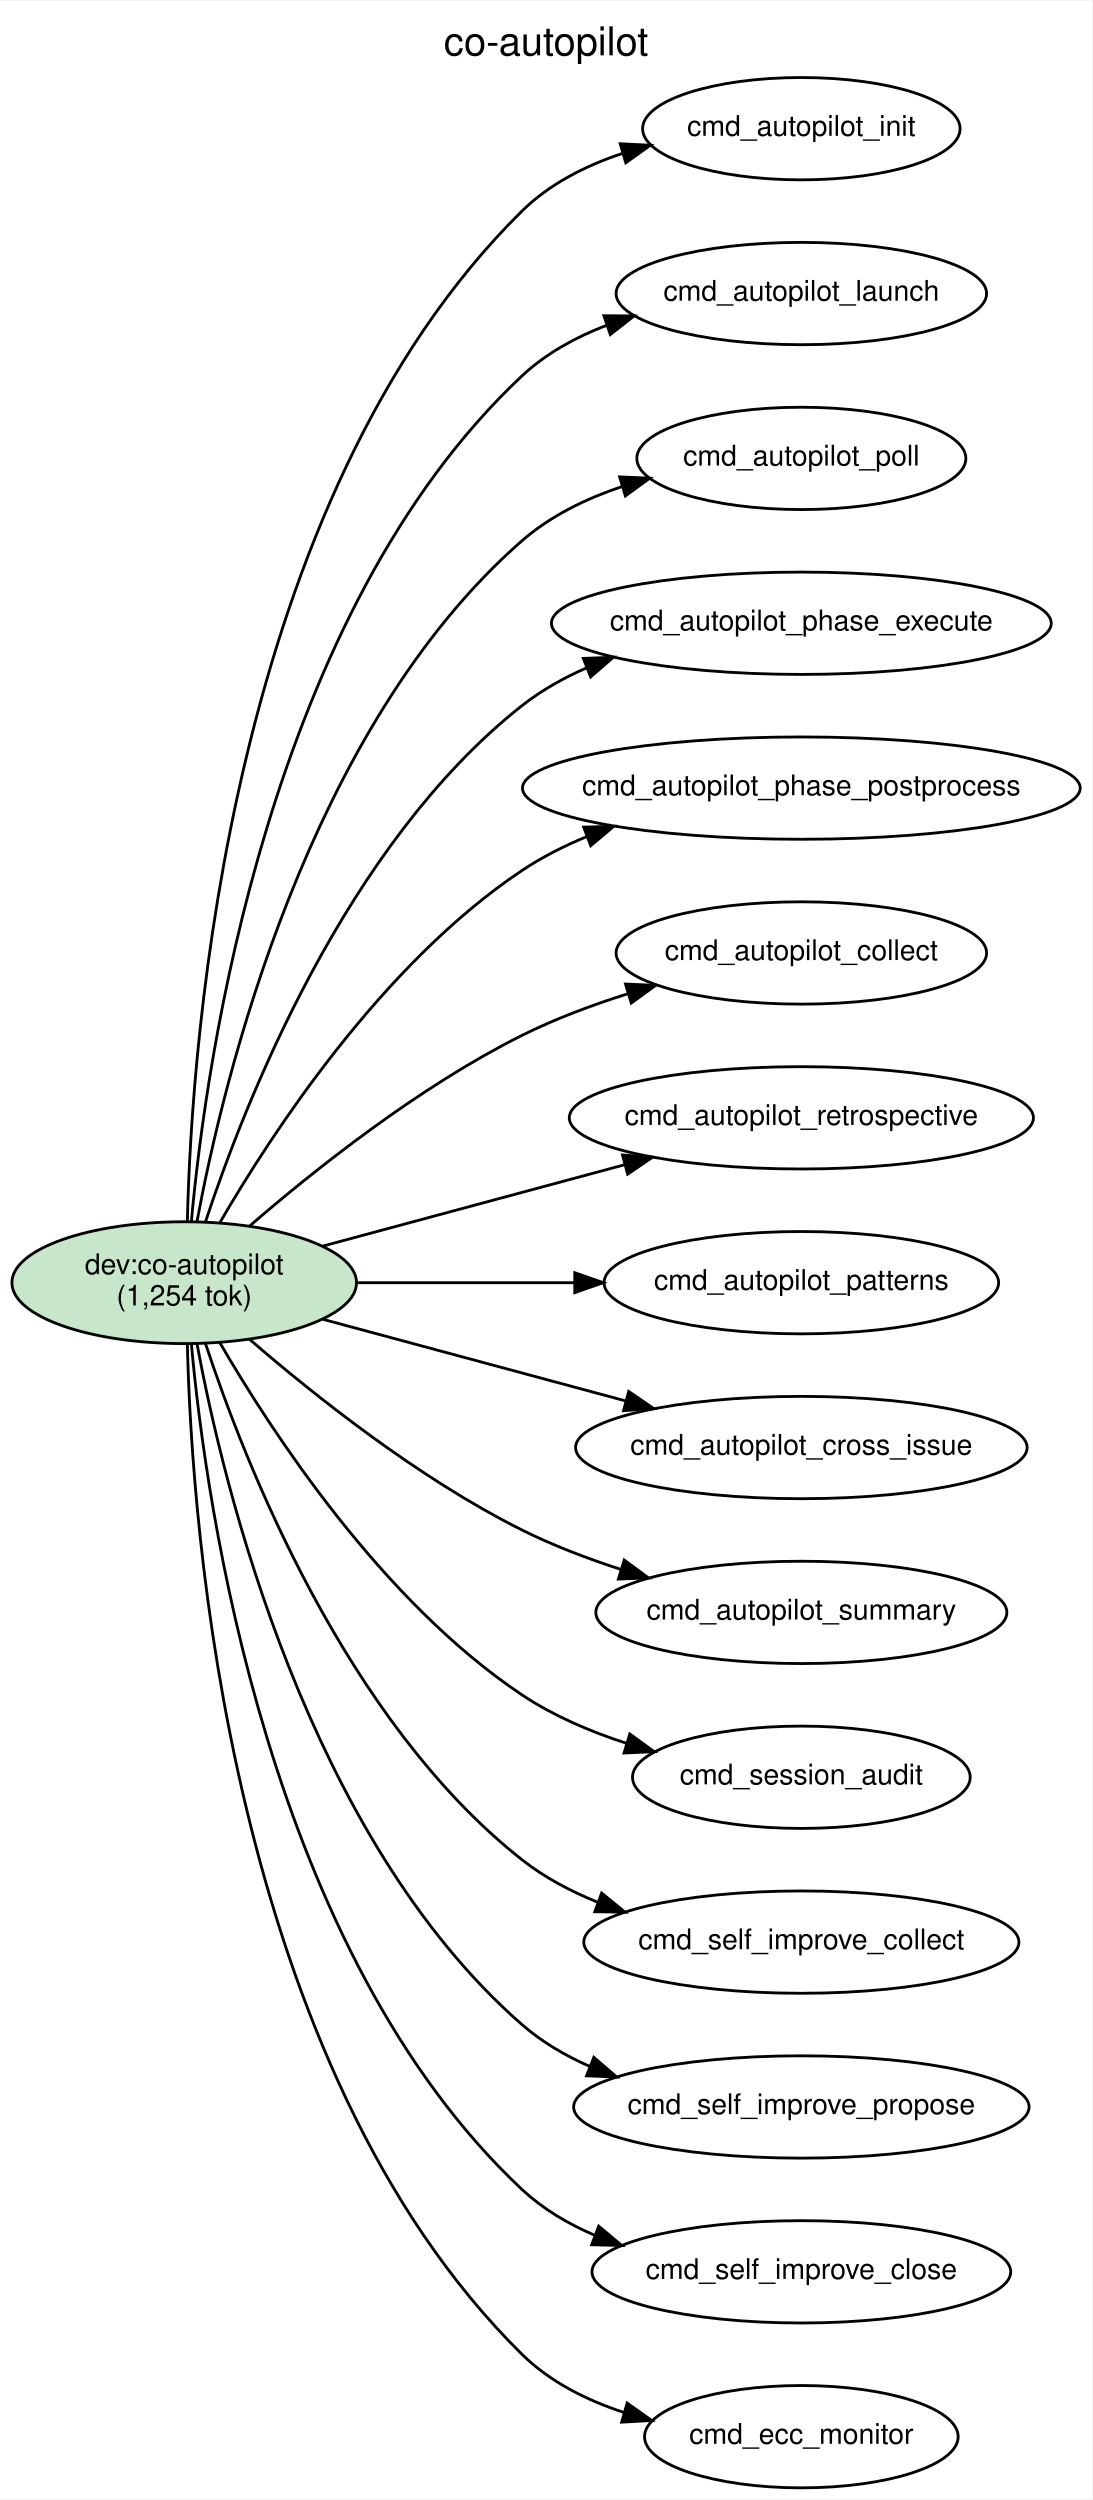
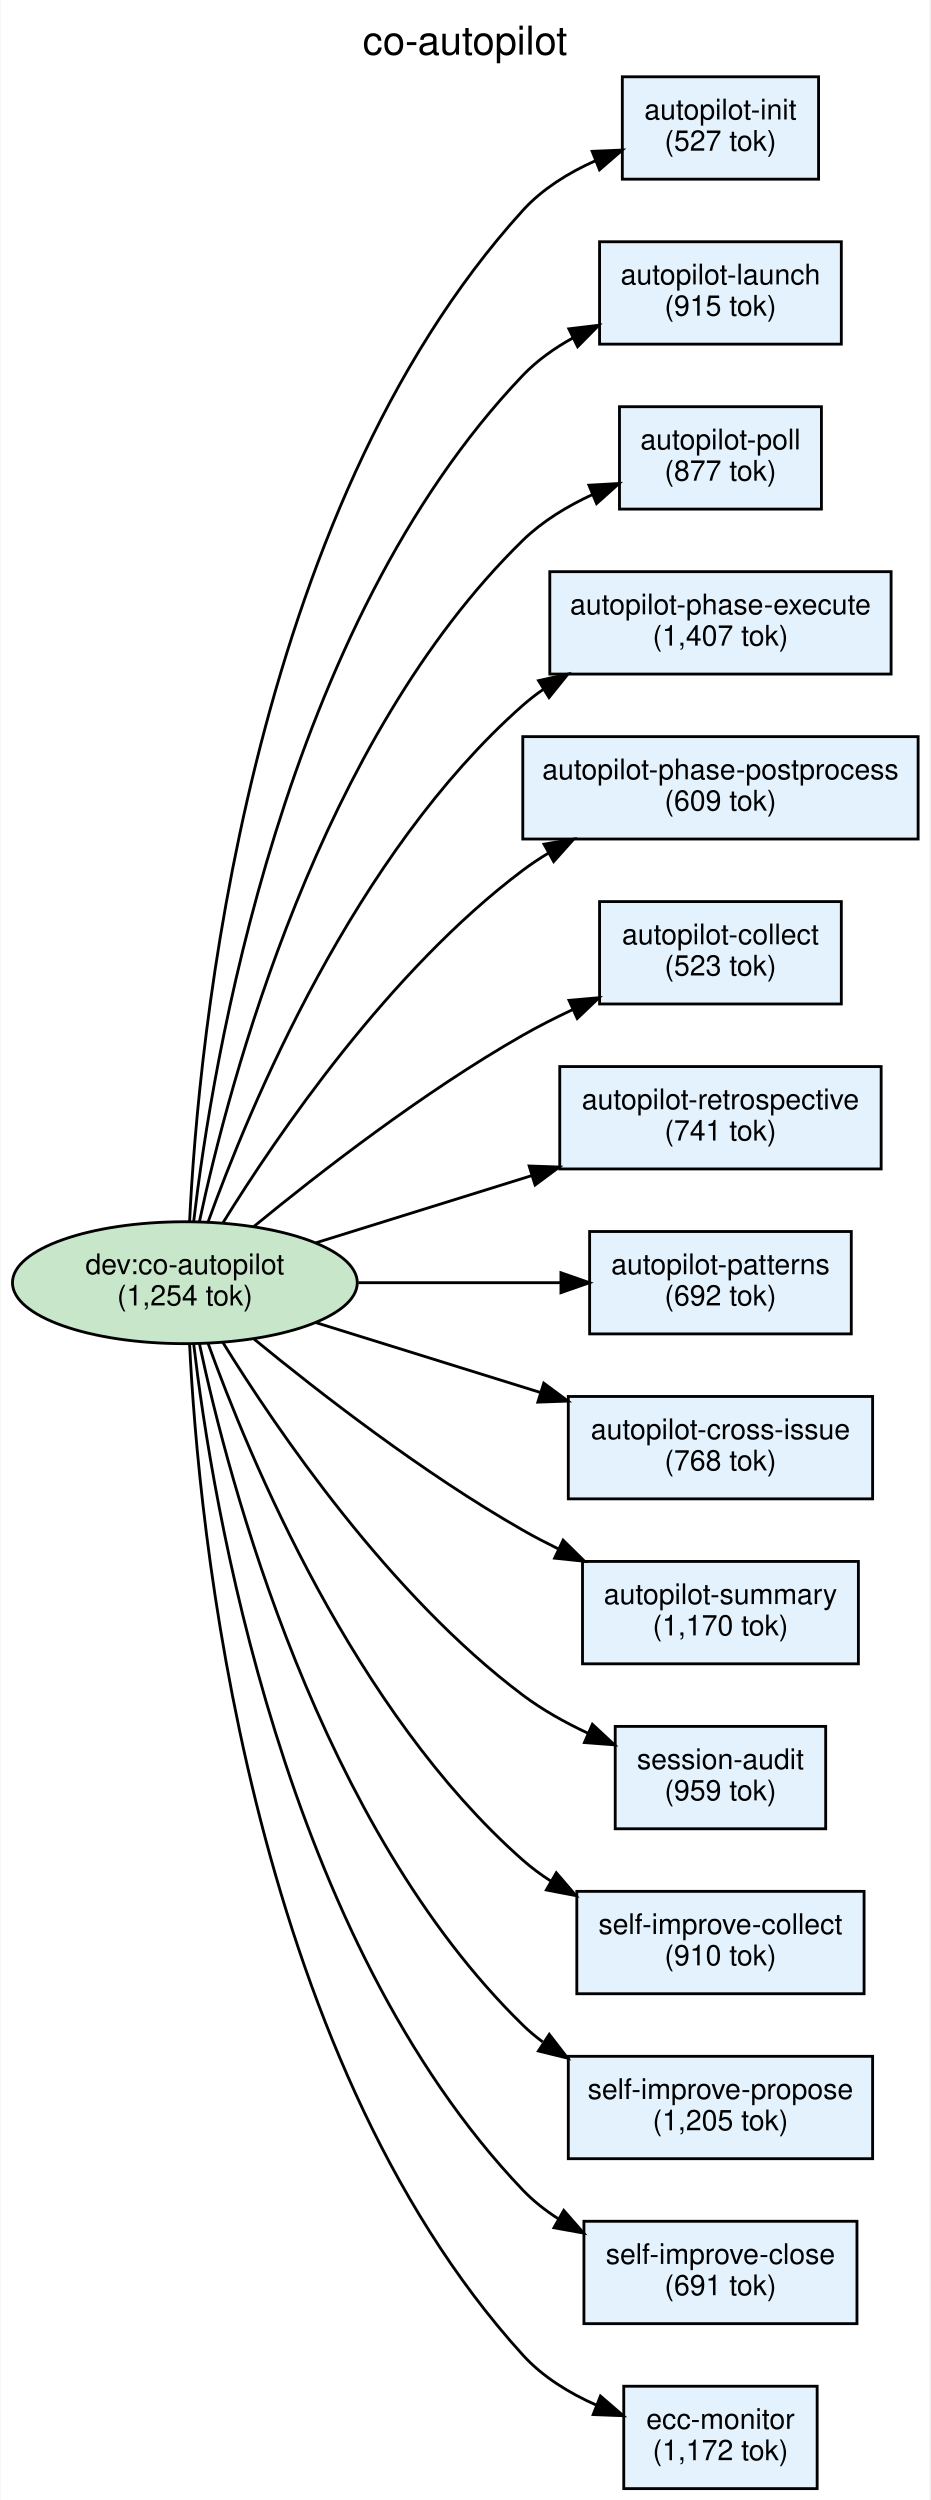
- <svg xmlns="http://www.w3.org/2000/svg" width="384pt" height="879pt" viewBox="0.00 0.00 384.24 879.00">
+ <svg xmlns="http://www.w3.org/2000/svg" width="327pt" height="879pt" viewBox="0.00 0.00 326.62 879.00">
  <g id="graph0" class="graph" transform="scale(1 1) rotate(0) translate(4 875)">
-     <polygon fill="white" stroke="transparent" points="-4,4 -4,-875 380.24,-875 380.24,4 -4,4" />
-     <text text-anchor="middle" x="188.12" y="-855.8" font-family="Helvetica,sans-Serif" font-size="14.00">co-autopilot</text>
+     <polygon fill="white" stroke="transparent" points="-4,4 -4,-875 322.62,-875 322.62,4 -4,4" />
+     <text text-anchor="middle" x="159.31" y="-855.8" font-family="Helvetica,sans-Serif" font-size="14.00">co-autopilot</text>
    <g id="node1" class="node">
      <ellipse fill="#c8e6c9" stroke="black" cx="60.81" cy="-424" rx="60.62" ry="21.43" />
      <text text-anchor="middle" x="60.81" y="-427" font-family="Helvetica,sans-Serif" font-size="10.00">dev:co-autopilot</text>
      <text text-anchor="middle" x="60.81" y="-416" font-family="Helvetica,sans-Serif" font-size="10.00">(1,254 tok)</text>
    </g>
    <g id="node2" class="node">
-       <ellipse fill="none" stroke="black" cx="277.93" cy="-830" rx="55.85" ry="18" />
-       <text text-anchor="middle" x="277.93" y="-827.5" font-family="Helvetica,sans-Serif" font-size="10.00">cmd_autopilot_init</text>
+       <polygon fill="#e3f2fd" stroke="black" points="299.62,-210 198.62,-210 198.62,-174 299.62,-174 299.62,-210" />
+       <text text-anchor="middle" x="249.12" y="-195" font-family="Helvetica,sans-Serif" font-size="10.00">self-improve-collect</text>
+       <text text-anchor="middle" x="249.12" y="-184" font-family="Helvetica,sans-Serif" font-size="10.00">(910 tok)</text>
+     </g>
+     <g id="edge12" class="edge">
+       <path fill="none" stroke="black" d="M68.87,-402.93C83.44,-362.44 120.49,-273.15 179.62,-221 182.64,-218.34 185.94,-215.89 189.41,-213.65" />
+       <polygon fill="black" stroke="black" points="191.41,-216.54 198.31,-208.5 187.9,-210.48 191.41,-216.54" />
+     </g>
+     <g id="node3" class="node">
+       <polygon fill="#e3f2fd" stroke="black" points="302.62,-152 195.62,-152 195.62,-116 302.62,-116 302.62,-152" />
+       <text text-anchor="middle" x="249.12" y="-137" font-family="Helvetica,sans-Serif" font-size="10.00">self-improve-propose</text>
+       <text text-anchor="middle" x="249.12" y="-126" font-family="Helvetica,sans-Serif" font-size="10.00">(1,205 tok)</text>
+     </g>
+     <g id="edge13" class="edge">
+       <path fill="none" stroke="black" d="M65.89,-402.7C76.28,-353.9 108.14,-232.82 179.62,-163 181.79,-160.89 184.13,-158.91 186.6,-157.08" />
+       <polygon fill="black" stroke="black" points="188.94,-159.73 195.41,-151.35 185.12,-153.87 188.94,-159.73" />
+     </g>
+     <g id="node4" class="node">
+       <polygon fill="#e3f2fd" stroke="black" points="297.12,-94 201.12,-94 201.12,-58 297.12,-58 297.12,-94" />
+       <text text-anchor="middle" x="249.12" y="-79" font-family="Helvetica,sans-Serif" font-size="10.00">self-improve-close</text>
+       <text text-anchor="middle" x="249.12" y="-68" font-family="Helvetica,sans-Serif" font-size="10.00">(691 tok)</text>
+     </g>
+     <g id="edge14" class="edge">
+       <path fill="none" stroke="black" d="M63.88,-402.72C70.42,-346.67 95.45,-193.2 179.62,-105 183.26,-101.19 187.48,-97.85 192.01,-94.94" />
+       <polygon fill="black" stroke="black" points="194.03,-97.82 201.01,-89.85 190.58,-91.72 194.03,-97.82" />
+     </g>
+     <g id="node5" class="node">
+       <polygon fill="#e3f2fd" stroke="black" points="283.12,-36 215.12,-36 215.12,0 283.12,0 283.12,-36" />
+       <text text-anchor="middle" x="249.12" y="-21" font-family="Helvetica,sans-Serif" font-size="10.00">ecc-monitor</text>
+       <text text-anchor="middle" x="249.12" y="-10" font-family="Helvetica,sans-Serif" font-size="10.00">(1,172 tok)</text>
+     </g>
+     <g id="edge15" class="edge">
+       <path fill="none" stroke="black" d="M62.46,-402.64C65.5,-339.91 82.65,-153.93 179.62,-47 186.58,-39.32 195.91,-33.61 205.44,-29.38" />
+       <polygon fill="black" stroke="black" points="206.93,-32.56 214.95,-25.63 204.37,-26.04 206.93,-32.56" />
+     </g>
+     <g id="node6" class="node">
+       <polygon fill="#e3f2fd" stroke="black" points="283.62,-848 214.62,-848 214.62,-812 283.62,-812 283.62,-848" />
+       <text text-anchor="middle" x="249.12" y="-833" font-family="Helvetica,sans-Serif" font-size="10.00">autopilot-init</text>
+       <text text-anchor="middle" x="249.12" y="-822" font-family="Helvetica,sans-Serif" font-size="10.00">(527 tok)</text>
    </g>
    <g id="edge1" class="edge">
-       <path fill="none" stroke="black" d="M61.91,-445.43C63.38,-509.16 76.64,-699.37 179.62,-801 189.27,-810.52 201.9,-816.94 214.86,-821.26" />
-       <polygon fill="black" stroke="black" points="214.2,-824.71 224.78,-824.17 216.17,-818 214.2,-824.71" />
+       <path fill="none" stroke="black" d="M62.46,-445.36C65.5,-508.09 82.65,-694.07 179.62,-801 186.52,-808.61 195.74,-814.28 205.17,-818.5" />
+       <polygon fill="black" stroke="black" points="204.01,-821.8 214.6,-822.24 206.6,-815.3 204.01,-821.8" />
    </g>
-     <g id="node3" class="node">
-       <ellipse fill="none" stroke="black" cx="277.93" cy="-772" rx="65.18" ry="18" />
-       <text text-anchor="middle" x="277.93" y="-769.5" font-family="Helvetica,sans-Serif" font-size="10.00">cmd_autopilot_launch</text>
+     <g id="node7" class="node">
+       <polygon fill="#e3f2fd" stroke="black" points="291.62,-790 206.62,-790 206.62,-754 291.62,-754 291.62,-790" />
+       <text text-anchor="middle" x="249.12" y="-775" font-family="Helvetica,sans-Serif" font-size="10.00">autopilot-launch</text>
+       <text text-anchor="middle" x="249.12" y="-764" font-family="Helvetica,sans-Serif" font-size="10.00">(915 tok)</text>
    </g>
    <g id="edge2" class="edge">
-       <path fill="none" stroke="black" d="M63.31,-445.4C68.47,-502.43 90.48,-659.4 179.62,-743 188.03,-750.88 198.48,-756.63 209.39,-760.82" />
-       <polygon fill="black" stroke="black" points="208.46,-764.2 219.06,-764.11 210.72,-757.57 208.46,-764.2" />
+       <path fill="none" stroke="black" d="M63.88,-445.28C70.42,-501.33 95.45,-654.8 179.62,-743 184.65,-748.27 190.78,-752.62 197.29,-756.21" />
+       <polygon fill="black" stroke="black" points="195.82,-759.38 206.34,-760.64 198.9,-753.09 195.82,-759.38" />
    </g>
-     <g id="node4" class="node">
-       <ellipse fill="none" stroke="black" cx="277.93" cy="-714" rx="57.88" ry="18" />
-       <text text-anchor="middle" x="277.93" y="-711.5" font-family="Helvetica,sans-Serif" font-size="10.00">cmd_autopilot_poll</text>
+     <g id="node8" class="node">
+       <polygon fill="#e3f2fd" stroke="black" points="284.62,-732 213.62,-732 213.62,-696 284.62,-696 284.62,-732" />
+       <text text-anchor="middle" x="249.12" y="-717" font-family="Helvetica,sans-Serif" font-size="10.00">autopilot-poll</text>
+       <text text-anchor="middle" x="249.12" y="-706" font-family="Helvetica,sans-Serif" font-size="10.00">(877 tok)</text>
    </g>
    <g id="edge3" class="edge">
-       <path fill="none" stroke="black" d="M65.3,-445.49C74.52,-495.23 104.19,-619.08 179.62,-685 189.62,-693.74 202.15,-699.84 214.87,-704.11" />
-       <polygon fill="black" stroke="black" points="214,-707.5 224.59,-707.03 216.02,-700.8 214,-707.5" />
+       <path fill="none" stroke="black" d="M65.89,-445.3C76.28,-494.1 108.14,-615.18 179.62,-685 186.55,-691.76 195.29,-697.05 204.19,-701.15" />
+       <polygon fill="black" stroke="black" points="202.88,-704.4 213.46,-705 205.57,-697.93 202.88,-704.4" />
    </g>
-     <g id="node5" class="node">
-       <ellipse fill="none" stroke="black" cx="277.93" cy="-656" rx="87.92" ry="18" />
-       <text text-anchor="middle" x="277.93" y="-653.5" font-family="Helvetica,sans-Serif" font-size="10.00">cmd_autopilot_phase_execute</text>
+     <g id="node9" class="node">
+       <polygon fill="#e3f2fd" stroke="black" points="309.12,-674 189.12,-674 189.12,-638 309.12,-638 309.12,-674" />
+       <text text-anchor="middle" x="249.12" y="-659" font-family="Helvetica,sans-Serif" font-size="10.00">autopilot-phase-execute</text>
+       <text text-anchor="middle" x="249.12" y="-648" font-family="Helvetica,sans-Serif" font-size="10.00">(1,407 tok)</text>
    </g>
    <g id="edge4" class="edge">
-       <path fill="none" stroke="black" d="M68.27,-445.34C81.89,-486.72 117.53,-578.08 179.62,-627 186.46,-632.39 194.29,-636.78 202.46,-640.35" />
-       <polygon fill="black" stroke="black" points="201.22,-643.63 211.81,-644.05 203.8,-637.12 201.22,-643.63" />
+       <path fill="none" stroke="black" d="M68.87,-445.07C83.44,-485.56 120.49,-574.85 179.62,-627 181.85,-628.96 184.22,-630.81 186.71,-632.54" />
+       <polygon fill="black" stroke="black" points="185.16,-635.69 195.5,-637.99 188.85,-629.74 185.16,-635.69" />
    </g>
-     <g id="node6" class="node">
-       <ellipse fill="none" stroke="black" cx="277.93" cy="-598" rx="98.11" ry="18" />
-       <text text-anchor="middle" x="277.93" y="-595.5" font-family="Helvetica,sans-Serif" font-size="10.00">cmd_autopilot_phase_postprocess</text>
+     <g id="node10" class="node">
+       <polygon fill="#e3f2fd" stroke="black" points="318.62,-616 179.62,-616 179.62,-580 318.62,-580 318.62,-616" />
+       <text text-anchor="middle" x="249.12" y="-601" font-family="Helvetica,sans-Serif" font-size="10.00">autopilot-phase-postprocess</text>
+       <text text-anchor="middle" x="249.12" y="-590" font-family="Helvetica,sans-Serif" font-size="10.00">(609 tok)</text>
    </g>
    <g id="edge5" class="edge">
-       <path fill="none" stroke="black" d="M73.2,-444.86C91.49,-476.42 130.4,-536.11 179.62,-569 186.63,-573.68 194.41,-577.63 202.43,-580.94" />
-       <polygon fill="black" stroke="black" points="201.34,-584.27 211.93,-584.56 203.83,-577.73 201.34,-584.27" />
+       <path fill="none" stroke="black" d="M74.14,-444.96C93.23,-475.85 132.69,-533.73 179.62,-569 182.44,-571.12 185.44,-573.12 188.55,-575" />
+       <polygon fill="black" stroke="black" points="187.09,-578.19 197.54,-579.97 190.48,-572.07 187.09,-578.19" />
    </g>
-     <g id="node7" class="node">
-       <ellipse fill="none" stroke="black" cx="277.93" cy="-540" rx="65.18" ry="18" />
-       <text text-anchor="middle" x="277.93" y="-537.5" font-family="Helvetica,sans-Serif" font-size="10.00">cmd_autopilot_collect</text>
+     <g id="node11" class="node">
+       <polygon fill="#e3f2fd" stroke="black" points="291.62,-558 206.62,-558 206.62,-522 291.62,-522 291.62,-558" />
+       <text text-anchor="middle" x="249.12" y="-543" font-family="Helvetica,sans-Serif" font-size="10.00">autopilot-collect</text>
+       <text text-anchor="middle" x="249.12" y="-532" font-family="Helvetica,sans-Serif" font-size="10.00">(523 tok)</text>
    </g>
    <g id="edge6" class="edge">
-       <path fill="none" stroke="black" d="M83.73,-443.86C106.3,-463.39 143.22,-492.84 179.62,-511 191.31,-516.83 204.39,-521.72 217.07,-525.72" />
-       <polygon fill="black" stroke="black" points="216.07,-529.07 226.66,-528.6 218.09,-522.37 216.07,-529.07" />
+       <path fill="none" stroke="black" d="M85.04,-443.74C108.03,-462.62 144.73,-491.1 179.62,-511 185.14,-514.15 191.07,-517.16 197.05,-519.97" />
+       <polygon fill="black" stroke="black" points="195.88,-523.28 206.43,-524.2 198.76,-516.9 195.88,-523.28" />
    </g>
-     <g id="node8" class="node">
-       <ellipse fill="none" stroke="black" cx="277.93" cy="-482" rx="81.65" ry="18" />
-       <text text-anchor="middle" x="277.93" y="-479.5" font-family="Helvetica,sans-Serif" font-size="10.00">cmd_autopilot_retrospective</text>
+     <g id="node12" class="node">
+       <polygon fill="#e3f2fd" stroke="black" points="305.62,-500 192.62,-500 192.62,-464 305.62,-464 305.62,-500" />
+       <text text-anchor="middle" x="249.12" y="-485" font-family="Helvetica,sans-Serif" font-size="10.00">autopilot-retrospective</text>
+       <text text-anchor="middle" x="249.12" y="-474" font-family="Helvetica,sans-Serif" font-size="10.00">(741 tok)</text>
    </g>
    <g id="edge7" class="edge">
-       <path fill="none" stroke="black" d="M109.55,-436.87C140.87,-445.32 182.11,-456.44 215.82,-465.52" />
-       <polygon fill="black" stroke="black" points="215,-468.93 225.57,-468.15 216.82,-462.17 215,-468.93" />
+       <path fill="none" stroke="black" d="M106.91,-438.04C129.63,-445.11 157.61,-453.82 182.65,-461.62" />
+       <polygon fill="black" stroke="black" points="181.86,-465.04 192.45,-464.67 183.94,-458.35 181.86,-465.04" />
    </g>
-     <g id="node9" class="node">
-       <ellipse fill="none" stroke="black" cx="277.93" cy="-424" rx="69.42" ry="18" />
-       <text text-anchor="middle" x="277.93" y="-421.5" font-family="Helvetica,sans-Serif" font-size="10.00">cmd_autopilot_patterns</text>
+     <g id="node13" class="node">
+       <polygon fill="#e3f2fd" stroke="black" points="295.12,-442 203.12,-442 203.12,-406 295.12,-406 295.12,-442" />
+       <text text-anchor="middle" x="249.12" y="-427" font-family="Helvetica,sans-Serif" font-size="10.00">autopilot-patterns</text>
+       <text text-anchor="middle" x="249.12" y="-416" font-family="Helvetica,sans-Serif" font-size="10.00">(692 tok)</text>
    </g>
    <g id="edge8" class="edge">
-       <path fill="none" stroke="black" d="M121.73,-424C145.33,-424 172.77,-424 197.95,-424" />
-       <polygon fill="black" stroke="black" points="198.22,-427.5 208.22,-424 198.22,-420.5 198.22,-427.5" />
+       <path fill="none" stroke="black" d="M121.79,-424C144.66,-424 170.61,-424 193.02,-424" />
+       <polygon fill="black" stroke="black" points="193.04,-427.5 203.04,-424 193.04,-420.5 193.04,-427.5" />
    </g>
-     <g id="node10" class="node">
-       <ellipse fill="none" stroke="black" cx="277.93" cy="-366" rx="79.44" ry="18" />
-       <text text-anchor="middle" x="277.93" y="-363.5" font-family="Helvetica,sans-Serif" font-size="10.00">cmd_autopilot_cross_issue</text>
+     <g id="node14" class="node">
+       <polygon fill="#e3f2fd" stroke="black" points="302.62,-384 195.62,-384 195.62,-348 302.62,-348 302.62,-384" />
+       <text text-anchor="middle" x="249.12" y="-369" font-family="Helvetica,sans-Serif" font-size="10.00">autopilot-cross-issue</text>
+       <text text-anchor="middle" x="249.12" y="-358" font-family="Helvetica,sans-Serif" font-size="10.00">(768 tok)</text>
    </g>
    <g id="edge9" class="edge">
-       <path fill="none" stroke="black" d="M109.55,-411.13C140.98,-402.65 182.41,-391.48 216.18,-382.38" />
-       <polygon fill="black" stroke="black" points="217.2,-385.73 225.94,-379.75 215.38,-378.97 217.2,-385.73" />
+       <path fill="none" stroke="black" d="M106.91,-409.96C130.59,-402.59 159.98,-393.44 185.81,-385.4" />
+       <polygon fill="black" stroke="black" points="187,-388.69 195.51,-382.38 184.92,-382.01 187,-388.69" />
    </g>
-     <g id="node11" class="node">
-       <ellipse fill="none" stroke="black" cx="277.93" cy="-308" rx="72.31" ry="18" />
-       <text text-anchor="middle" x="277.93" y="-305.5" font-family="Helvetica,sans-Serif" font-size="10.00">cmd_autopilot_summary</text>
+     <g id="node15" class="node">
+       <polygon fill="#e3f2fd" stroke="black" points="297.62,-326 200.62,-326 200.62,-290 297.62,-290 297.62,-326" />
+       <text text-anchor="middle" x="249.12" y="-311" font-family="Helvetica,sans-Serif" font-size="10.00">autopilot-summary</text>
+       <text text-anchor="middle" x="249.12" y="-300" font-family="Helvetica,sans-Serif" font-size="10.00">(1,170 tok)</text>
    </g>
    <g id="edge10" class="edge">
-       <path fill="none" stroke="black" d="M83.73,-404.14C106.3,-384.61 143.22,-355.16 179.62,-337 190.47,-331.59 202.5,-326.99 214.31,-323.16" />
-       <polygon fill="black" stroke="black" points="215.62,-326.42 224.14,-320.13 213.56,-319.73 215.62,-326.42" />
+       <path fill="none" stroke="black" d="M85.04,-404.26C108.03,-385.38 144.73,-356.9 179.62,-337 183.58,-334.74 187.74,-332.56 191.99,-330.47" />
+       <polygon fill="black" stroke="black" points="193.8,-333.48 201.35,-326.05 190.81,-327.15 193.8,-333.48" />
    </g>
-     <g id="node12" class="node">
-       <ellipse fill="none" stroke="black" cx="277.93" cy="-250" rx="59.41" ry="18" />
-       <text text-anchor="middle" x="277.93" y="-247.5" font-family="Helvetica,sans-Serif" font-size="10.00">cmd_session_audit</text>
+     <g id="node16" class="node">
+       <polygon fill="#e3f2fd" stroke="black" points="286.12,-268 212.12,-268 212.12,-232 286.12,-232 286.12,-268" />
+       <text text-anchor="middle" x="249.12" y="-253" font-family="Helvetica,sans-Serif" font-size="10.00">session-audit</text>
+       <text text-anchor="middle" x="249.12" y="-242" font-family="Helvetica,sans-Serif" font-size="10.00">(959 tok)</text>
    </g>
    <g id="edge11" class="edge">
-       <path fill="none" stroke="black" d="M73.2,-403.14C91.49,-371.58 130.4,-311.89 179.62,-279 190.66,-271.62 203.62,-266.08 216.43,-261.93" />
-       <polygon fill="black" stroke="black" points="217.57,-265.23 226.15,-259.01 215.56,-258.53 217.57,-265.23" />
-     </g>
-     <g id="node13" class="node">
-       <ellipse fill="none" stroke="black" cx="277.93" cy="-192" rx="76.55" ry="18" />
-       <text text-anchor="middle" x="277.93" y="-189.5" font-family="Helvetica,sans-Serif" font-size="10.00">cmd_self_improve_collect</text>
-     </g>
-     <g id="edge12" class="edge">
-       <path fill="none" stroke="black" d="M68.27,-402.66C81.89,-361.28 117.53,-269.92 179.62,-221 187.51,-214.78 196.72,-209.89 206.25,-206.05" />
-       <polygon fill="black" stroke="black" points="207.67,-209.26 215.87,-202.55 205.27,-202.69 207.67,-209.26" />
-     </g>
-     <g id="node14" class="node">
-       <ellipse fill="none" stroke="black" cx="277.93" cy="-134" rx="80.12" ry="18" />
-       <text text-anchor="middle" x="277.93" y="-131.5" font-family="Helvetica,sans-Serif" font-size="10.00">cmd_self_improve_propose</text>
-     </g>
-     <g id="edge13" class="edge">
-       <path fill="none" stroke="black" d="M65.3,-402.51C74.52,-352.77 104.19,-228.92 179.62,-163 186.59,-156.91 194.8,-152.1 203.44,-148.29" />
-       <polygon fill="black" stroke="black" points="204.92,-151.47 212.94,-144.55 202.36,-144.96 204.92,-151.47" />
-     </g>
-     <g id="node15" class="node">
-       <ellipse fill="none" stroke="black" cx="277.93" cy="-76" rx="73.67" ry="18" />
-       <text text-anchor="middle" x="277.93" y="-73.5" font-family="Helvetica,sans-Serif" font-size="10.00">cmd_self_improve_close</text>
-     </g>
-     <g id="edge14" class="edge">
-       <path fill="none" stroke="black" d="M63.31,-402.6C68.47,-345.57 90.48,-188.6 179.62,-105 186.95,-98.13 195.84,-92.88 205.23,-88.87" />
-       <polygon fill="black" stroke="black" points="206.64,-92.08 214.75,-85.26 204.16,-85.53 206.64,-92.08" />
-     </g>
-     <g id="node16" class="node">
-       <ellipse fill="none" stroke="black" cx="277.93" cy="-18" rx="55.17" ry="18" />
-       <text text-anchor="middle" x="277.93" y="-15.5" font-family="Helvetica,sans-Serif" font-size="10.00">cmd_ecc_monitor</text>
-     </g>
-     <g id="edge15" class="edge">
-       <path fill="none" stroke="black" d="M61.91,-402.57C63.38,-338.84 76.64,-148.63 179.62,-47 189.47,-37.29 202.42,-30.8 215.64,-26.48" />
-       <polygon fill="black" stroke="black" points="216.64,-29.83 225.28,-23.7 214.71,-23.11 216.64,-29.83" />
+       <path fill="none" stroke="black" d="M74.14,-403.04C93.23,-372.15 132.69,-314.27 179.62,-279 186.52,-273.81 194.49,-269.36 202.5,-265.61" />
+       <polygon fill="black" stroke="black" points="204.09,-268.73 211.85,-261.52 201.29,-262.32 204.09,-268.73" />
    </g>
  </g>
</svg>
